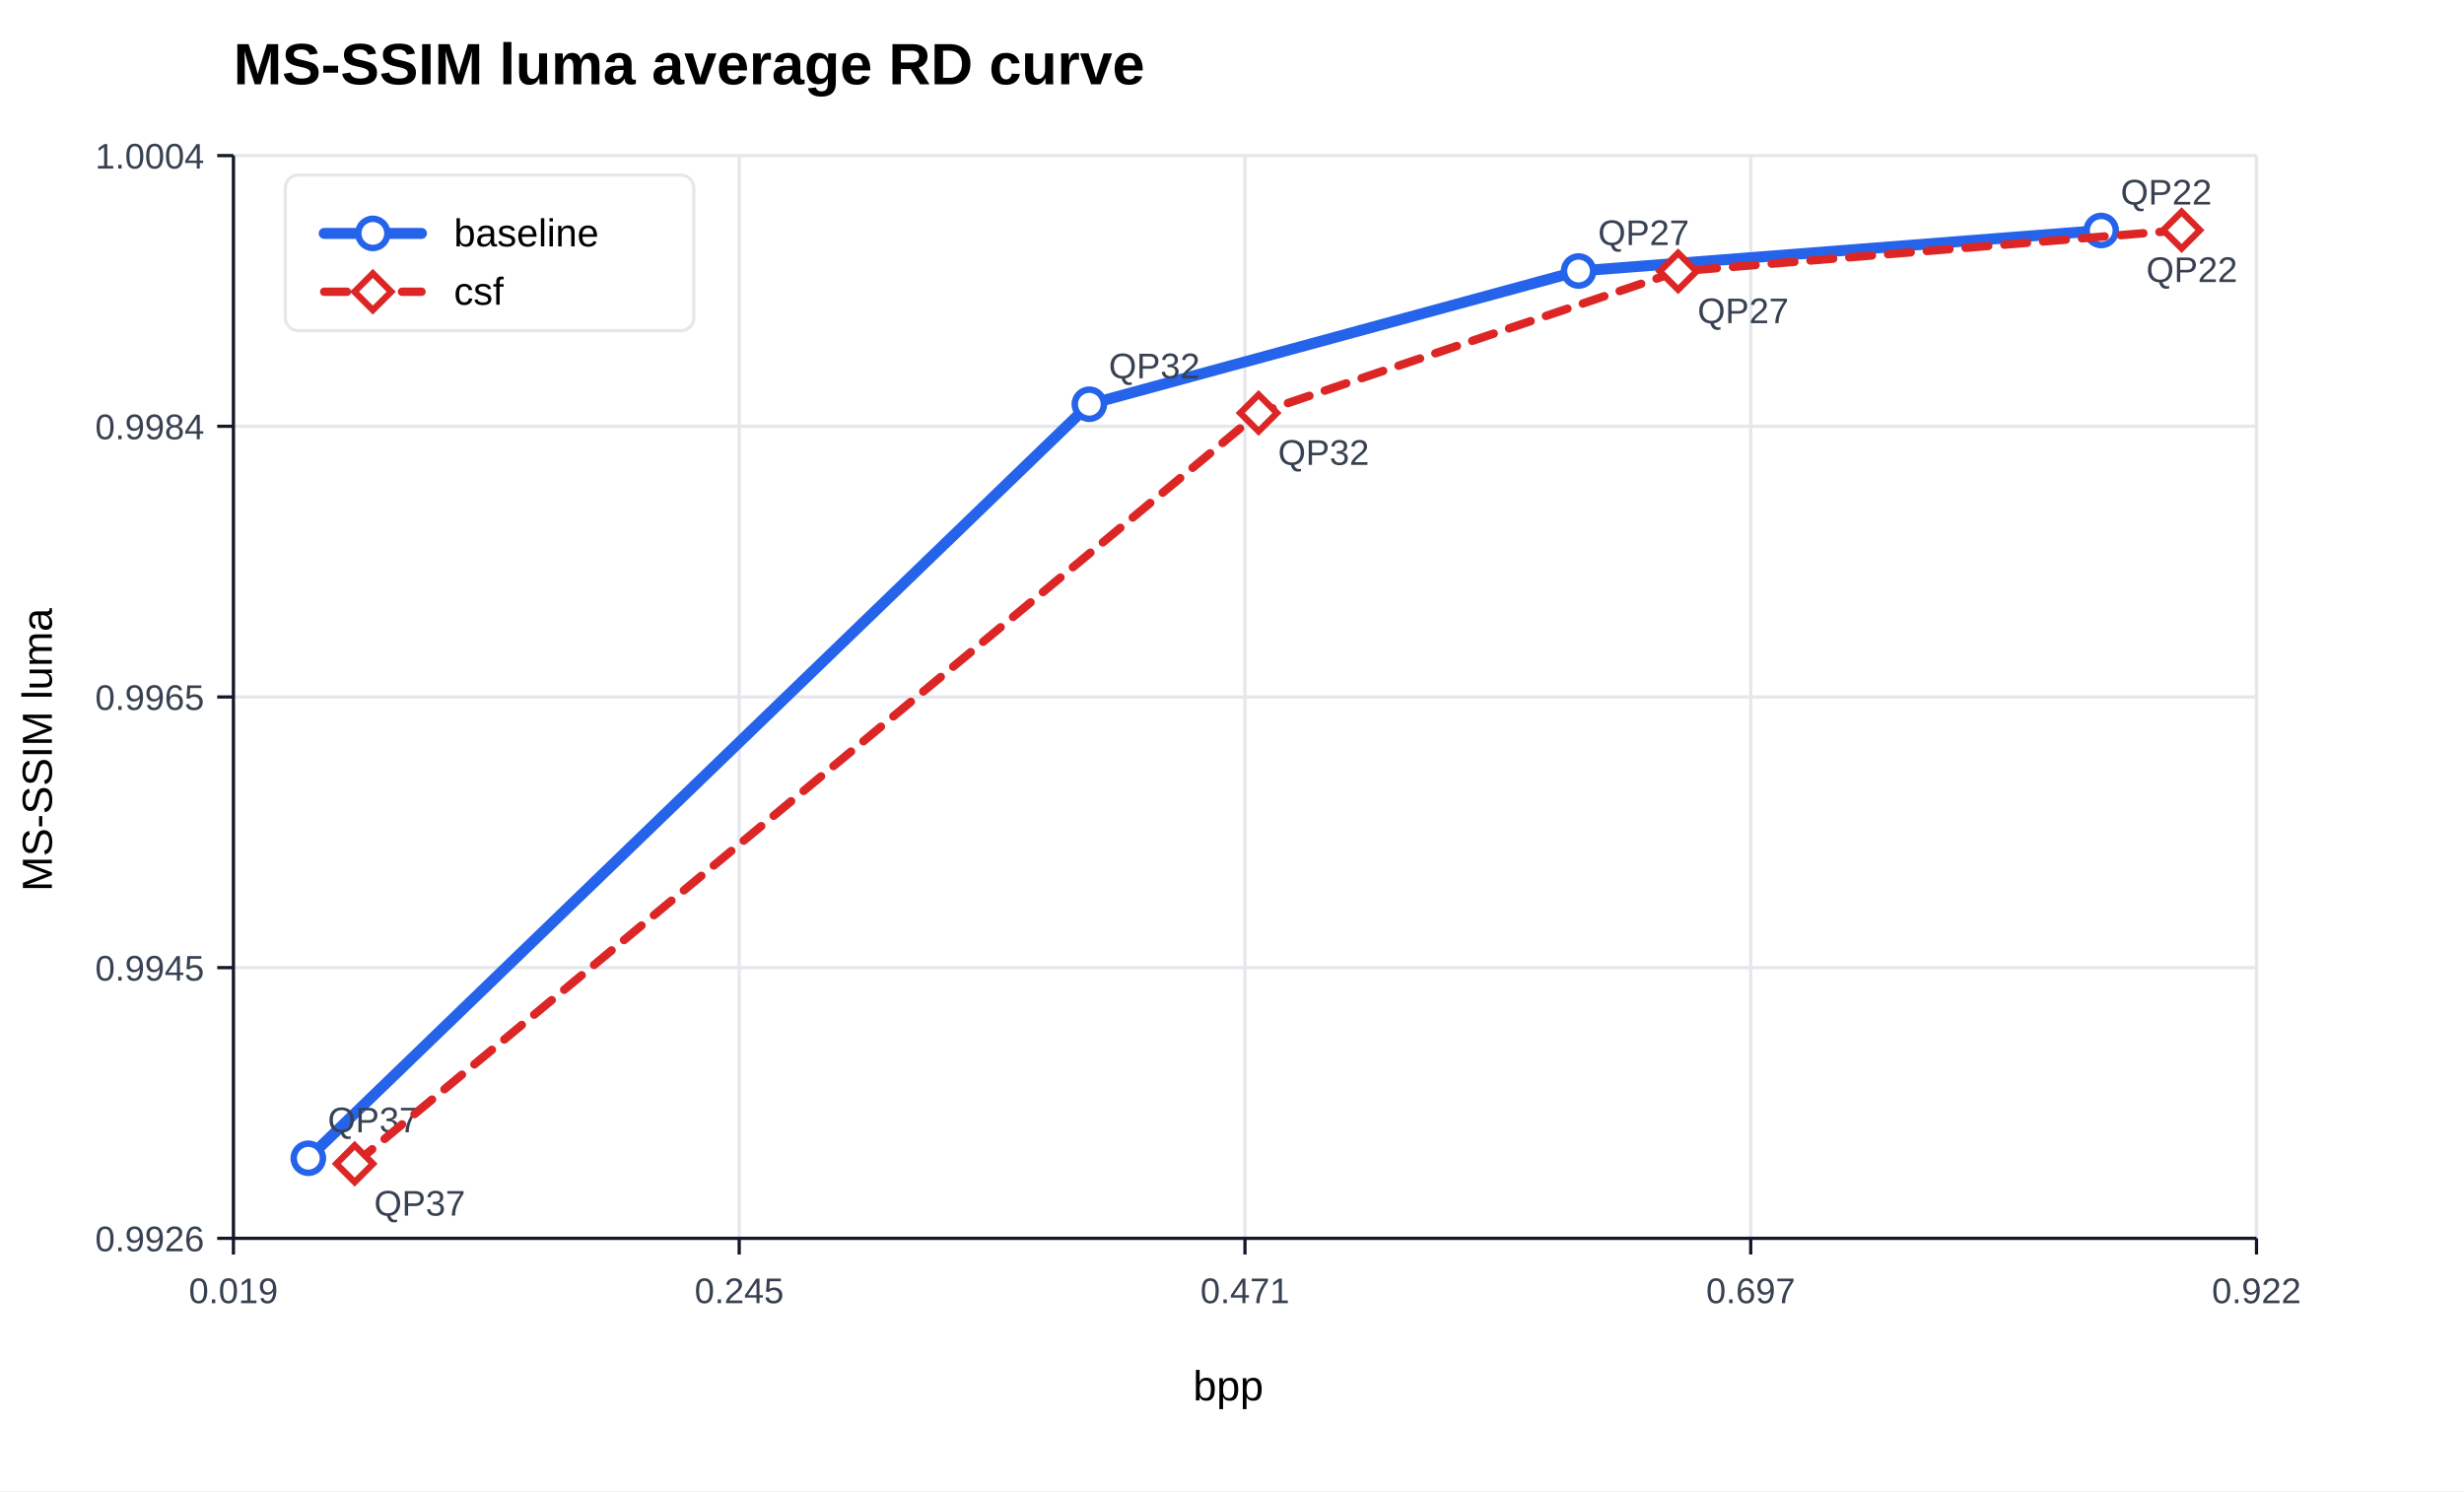
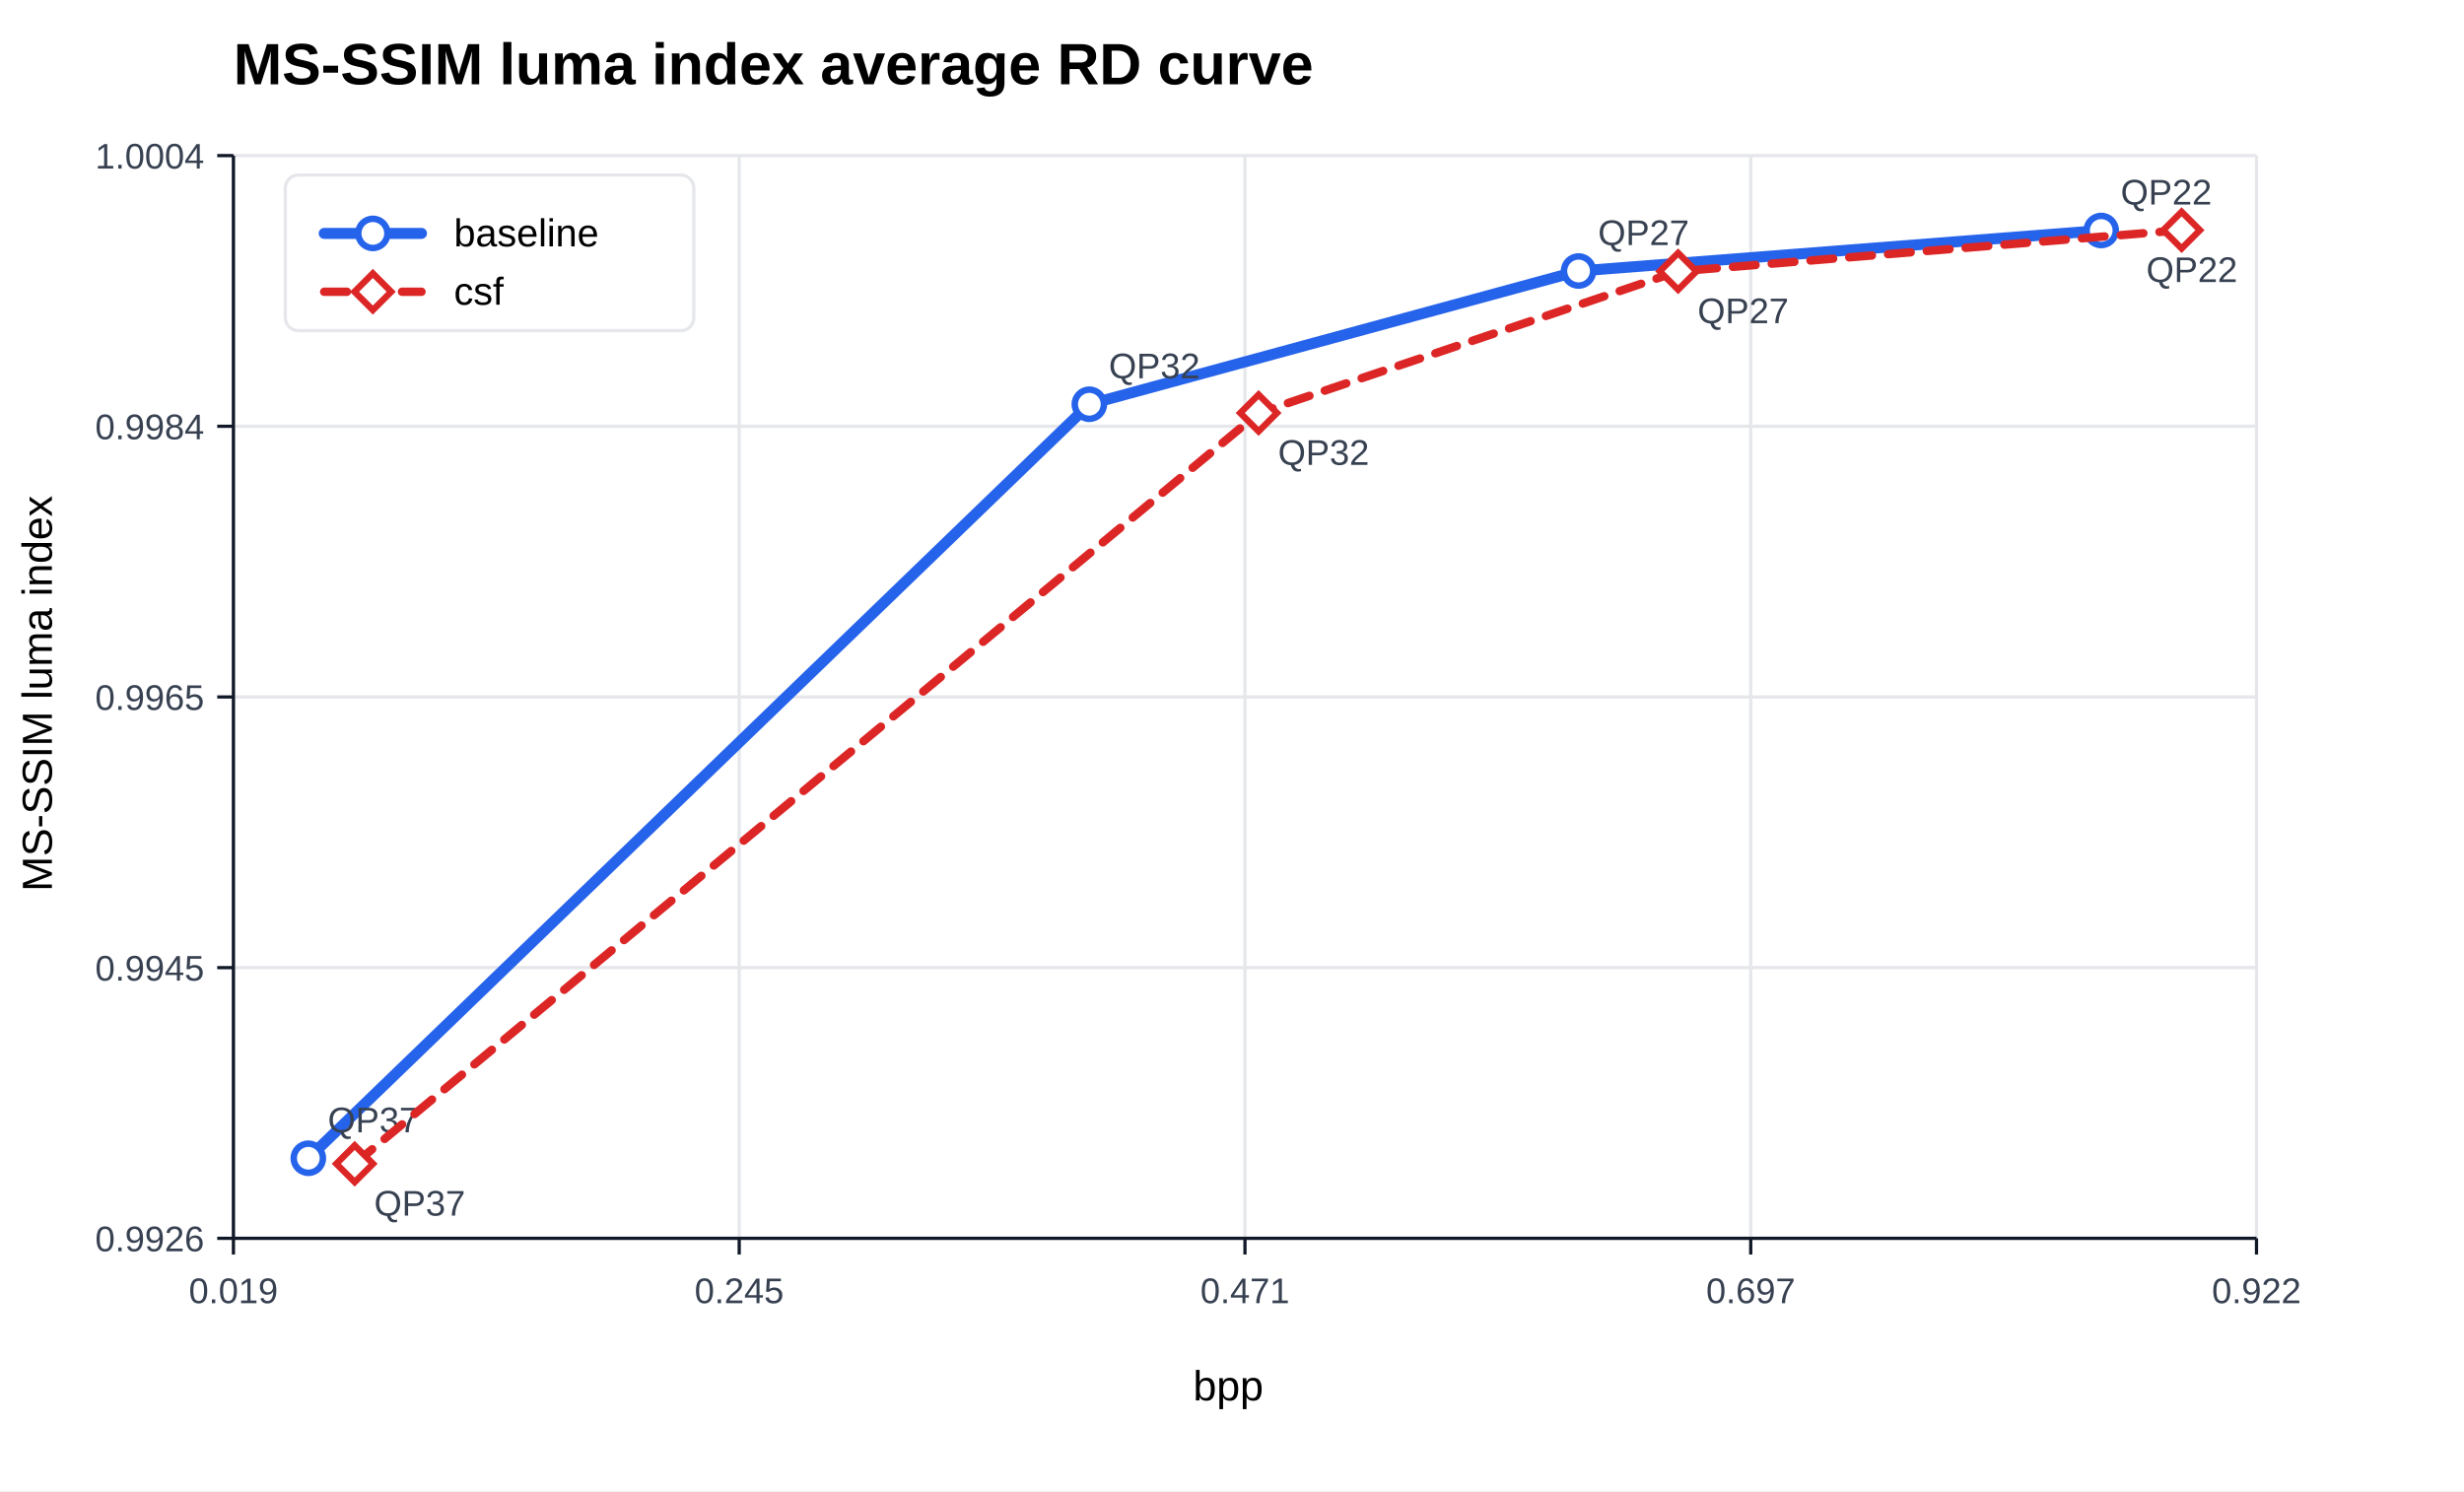
<svg xmlns="http://www.w3.org/2000/svg" width="760" height="460" viewBox="0 0 760 460">
  <rect width="100%" height="100%" fill="#ffffff" />
-   <text x="72" y="26" font-family="Arial" font-size="18" font-weight="700">MS-SSIM luma average RD curve</text>
+   <text x="72" y="26" font-family="Arial" font-size="18" font-weight="700">MS-SSIM luma index average RD curve</text>
  <line x1="72.0" y1="48" x2="72.0" y2="382" stroke="#e5e7eb" stroke-width="1" />
  <line x1="228.0" y1="48" x2="228.0" y2="382" stroke="#e5e7eb" stroke-width="1" />
  <line x1="384.0" y1="48" x2="384.0" y2="382" stroke="#e5e7eb" stroke-width="1" />
  <line x1="540.0" y1="48" x2="540.0" y2="382" stroke="#e5e7eb" stroke-width="1" />
  <line x1="696.0" y1="48" x2="696.0" y2="382" stroke="#e5e7eb" stroke-width="1" />
  <line x1="72" y1="382.0" x2="696" y2="382.0" stroke="#e5e7eb" stroke-width="1" />
  <line x1="72" y1="298.5" x2="696" y2="298.5" stroke="#e5e7eb" stroke-width="1" />
  <line x1="72" y1="215.0" x2="696" y2="215.0" stroke="#e5e7eb" stroke-width="1" />
  <line x1="72" y1="131.5" x2="696" y2="131.5" stroke="#e5e7eb" stroke-width="1" />
  <line x1="72" y1="48.0" x2="696" y2="48.0" stroke="#e5e7eb" stroke-width="1" />
  <line x1="72" y1="382" x2="696" y2="382" stroke="#111827" />
  <line x1="72" y1="48" x2="72" y2="382" stroke="#111827" />
  <text x="368" y="432" font-family="Arial" font-size="13">bpp</text>
-   <text x="16" y="275" font-family="Arial" font-size="13" transform="rotate(-90 16,275)">MS-SSIM luma</text>
+   <text x="16" y="275" font-family="Arial" font-size="13" transform="rotate(-90 16,275)">MS-SSIM luma index</text>
  <line x1="72.0" y1="382" x2="72.0" y2="387" stroke="#111827" />
  <text x="72.0" y="402" font-family="Arial" font-size="11" fill="#374151" text-anchor="middle">0.019</text>
  <line x1="228.0" y1="382" x2="228.0" y2="387" stroke="#111827" />
  <text x="228.0" y="402" font-family="Arial" font-size="11" fill="#374151" text-anchor="middle">0.245</text>
  <line x1="384.0" y1="382" x2="384.0" y2="387" stroke="#111827" />
  <text x="384.0" y="402" font-family="Arial" font-size="11" fill="#374151" text-anchor="middle">0.471</text>
  <line x1="540.0" y1="382" x2="540.0" y2="387" stroke="#111827" />
  <text x="540.0" y="402" font-family="Arial" font-size="11" fill="#374151" text-anchor="middle">0.697</text>
  <line x1="696.0" y1="382" x2="696.0" y2="387" stroke="#111827" />
  <text x="696.0" y="402" font-family="Arial" font-size="11" fill="#374151" text-anchor="middle">0.922</text>
  <line x1="67" y1="382.0" x2="72" y2="382.0" stroke="#111827" />
  <text x="63" y="386.0" font-family="Arial" font-size="11" fill="#374151" text-anchor="end">0.9926</text>
  <line x1="67" y1="298.5" x2="72" y2="298.5" stroke="#111827" />
  <text x="63" y="302.5" font-family="Arial" font-size="11" fill="#374151" text-anchor="end">0.9945</text>
  <line x1="67" y1="215.0" x2="72" y2="215.0" stroke="#111827" />
  <text x="63" y="219.0" font-family="Arial" font-size="11" fill="#374151" text-anchor="end">0.9965</text>
  <line x1="67" y1="131.5" x2="72" y2="131.5" stroke="#111827" />
  <text x="63" y="135.5" font-family="Arial" font-size="11" fill="#374151" text-anchor="end">0.9984</text>
  <line x1="67" y1="48.0" x2="72" y2="48.0" stroke="#111827" />
  <text x="63" y="52.0" font-family="Arial" font-size="11" fill="#374151" text-anchor="end">1.0004</text>
  <polyline fill="none" stroke="#2563eb" stroke-width="3.4" stroke-linecap="round" stroke-linejoin="round" points="95.1,357.3 336.0,124.7 486.9,83.6 648.1,71.1" />
  <circle cx="95.1" cy="357.3" r="4.5" fill="#ffffff" stroke="#2563eb" stroke-width="2" />
  <text x="101.1" y="349.3" font-family="Arial" font-size="11" fill="#374151">QP37</text>
  <circle cx="336.0" cy="124.7" r="4.5" fill="#ffffff" stroke="#2563eb" stroke-width="2" />
  <text x="342.0" y="116.7" font-family="Arial" font-size="11" fill="#374151">QP32</text>
  <circle cx="486.9" cy="83.6" r="4.5" fill="#ffffff" stroke="#2563eb" stroke-width="2" />
  <text x="492.9" y="75.6" font-family="Arial" font-size="11" fill="#374151">QP27</text>
  <circle cx="648.1" cy="71.1" r="4.5" fill="#ffffff" stroke="#2563eb" stroke-width="2" />
  <text x="654.1" y="63.1" font-family="Arial" font-size="11" fill="#374151">QP22</text>
  <polyline fill="none" stroke="#dc2626" stroke-width="2.6" stroke-linecap="round" stroke-linejoin="round" stroke-dasharray="7 5" points="109.4,359.0 388.2,127.4 517.6,83.7 672.9,71.0" />
  <rect x="105.4" y="355.0" width="8" height="8" transform="rotate(45 109.4 359.0)" fill="#ffffff" stroke="#dc2626" stroke-width="2" />
  <text x="115.4" y="375.0" font-family="Arial" font-size="11" fill="#374151">QP37</text>
  <rect x="384.2" y="123.4" width="8" height="8" transform="rotate(45 388.2 127.4)" fill="#ffffff" stroke="#dc2626" stroke-width="2" />
  <text x="394.2" y="143.4" font-family="Arial" font-size="11" fill="#374151">QP32</text>
  <rect x="513.6" y="79.7" width="8" height="8" transform="rotate(45 517.6 83.7)" fill="#ffffff" stroke="#dc2626" stroke-width="2" />
  <text x="523.6" y="99.7" font-family="Arial" font-size="11" fill="#374151">QP27</text>
  <rect x="668.9" y="67.0" width="8" height="8" transform="rotate(45 672.9 71.0)" fill="#ffffff" stroke="#dc2626" stroke-width="2" />
  <text x="662.0" y="87.0" font-family="Arial" font-size="11" fill="#374151">QP22</text>
  <rect x="88" y="54" width="126" height="48" rx="4" fill="#ffffff" stroke="#e5e7eb" />
  <line x1="100" y1="72" x2="130" y2="72" stroke="#2563eb" stroke-width="3.4" stroke-linecap="round" />
  <circle cx="115.0" cy="72.0" r="4.5" fill="#ffffff" stroke="#2563eb" stroke-width="2" />
  <text x="140" y="76" font-family="Arial" font-size="12">baseline</text>
  <line x1="100" y1="90" x2="130" y2="90" stroke="#dc2626" stroke-width="2.6" stroke-linecap="round" stroke-dasharray="7 5" />
  <rect x="111.0" y="86.0" width="8" height="8" transform="rotate(45 115.0 90.0)" fill="#ffffff" stroke="#dc2626" stroke-width="2" />
  <text x="140" y="94" font-family="Arial" font-size="12">csf</text>
</svg>
